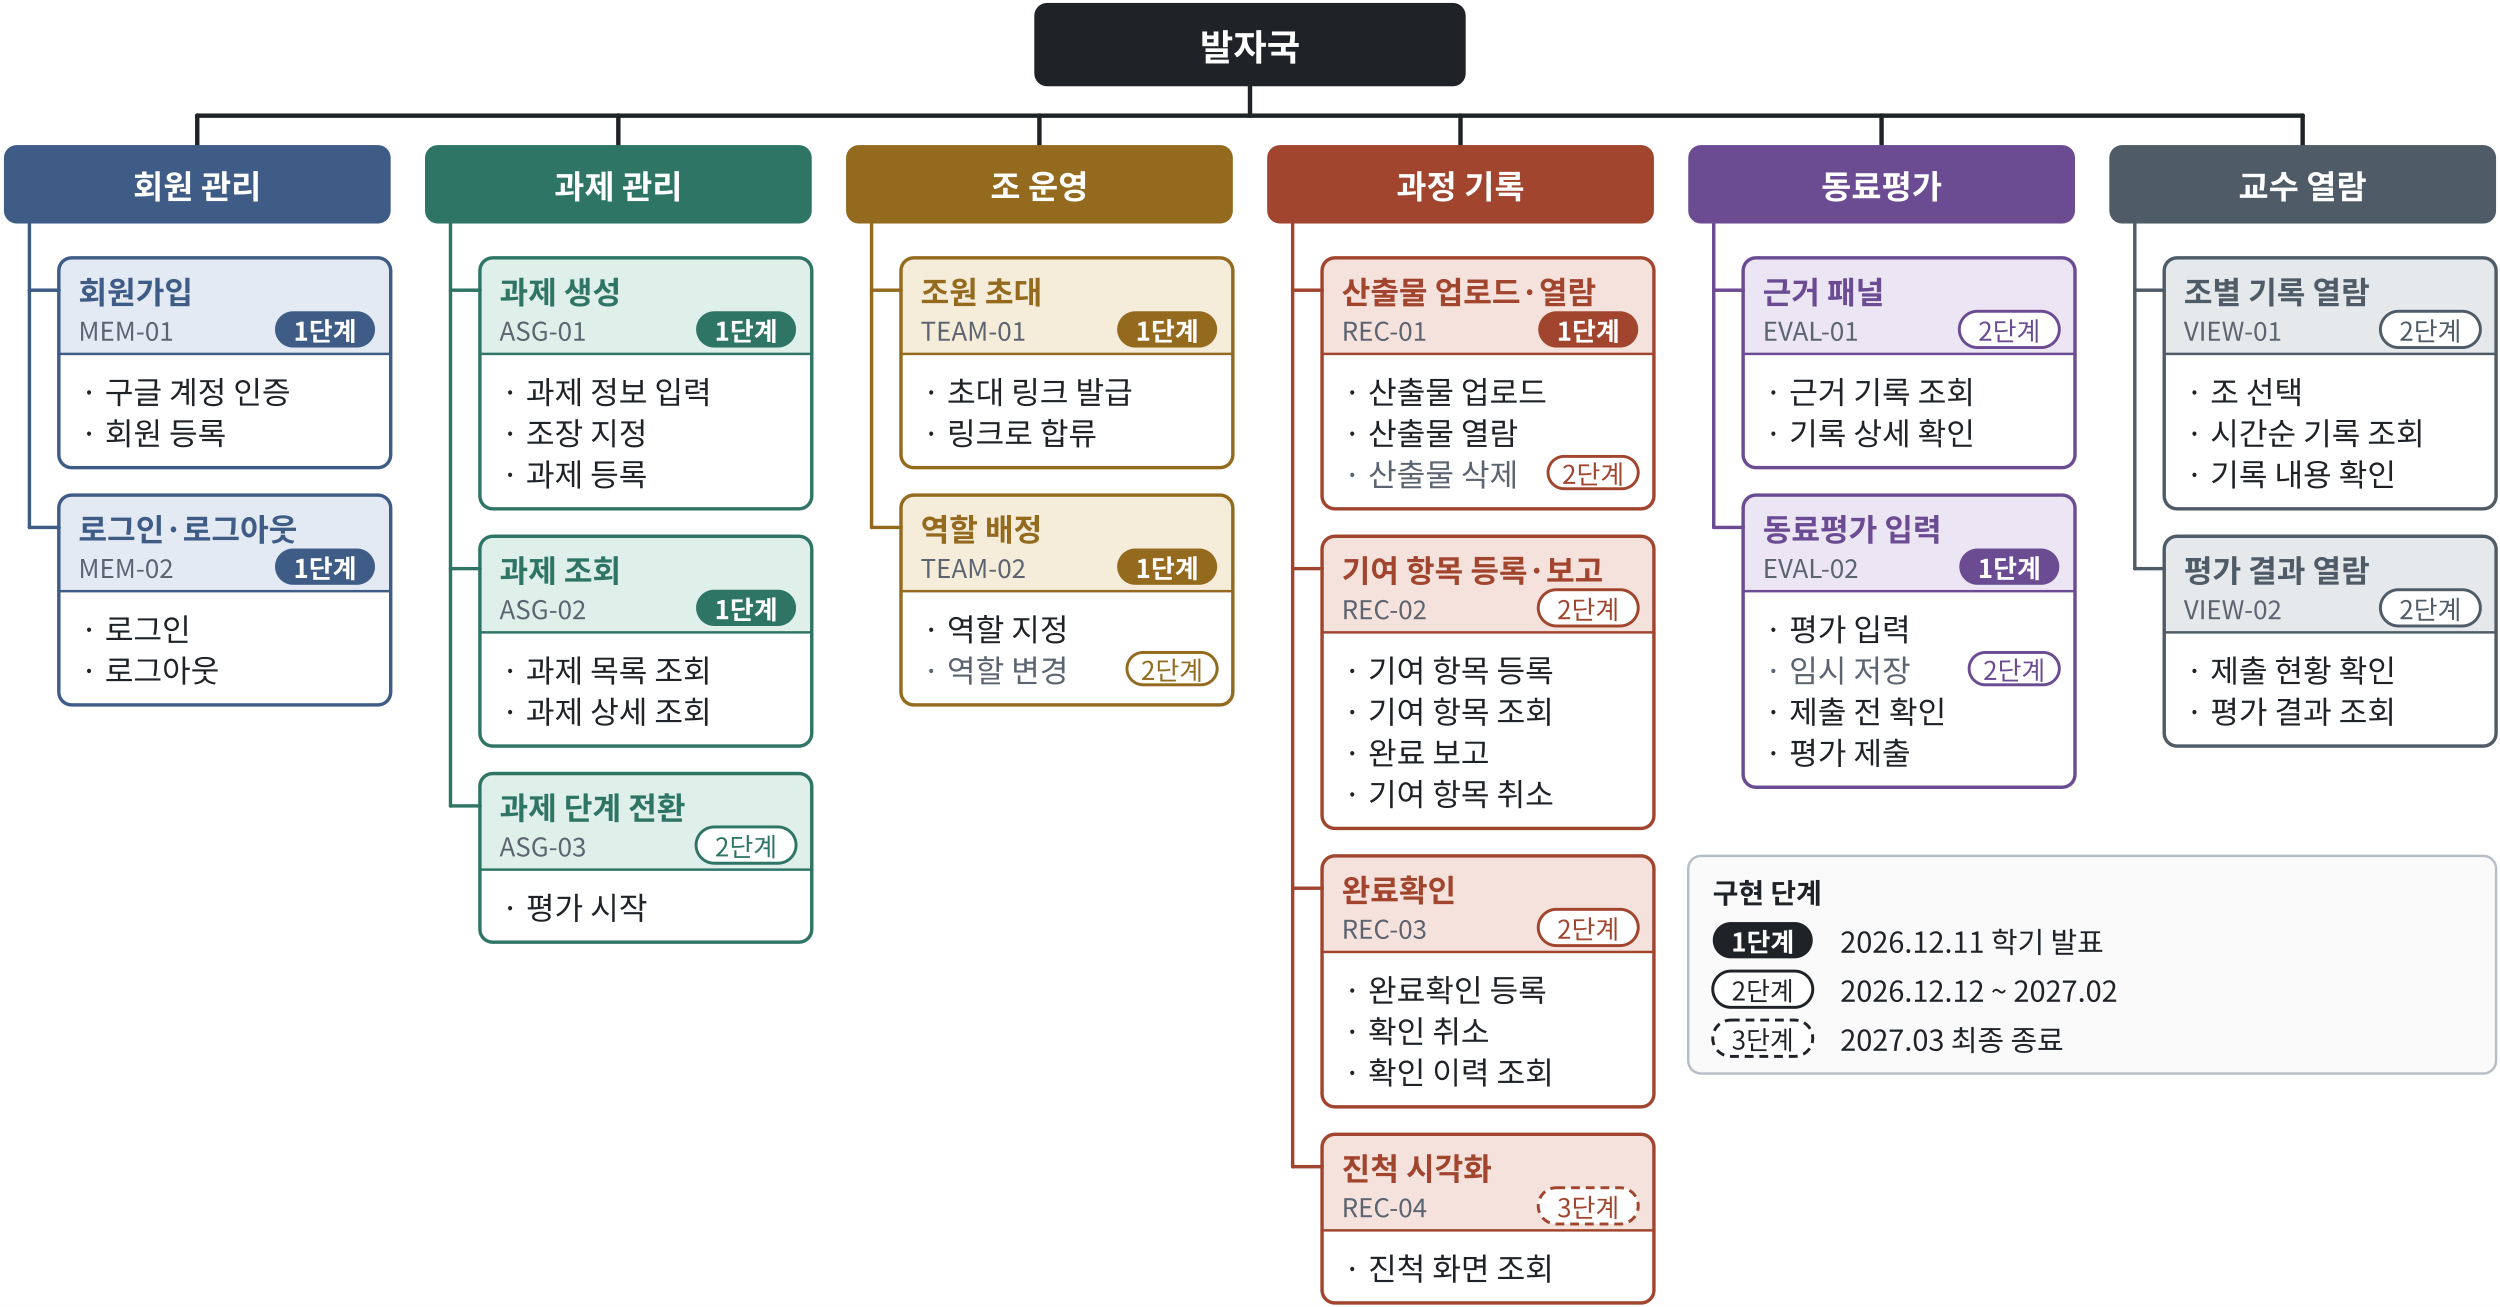
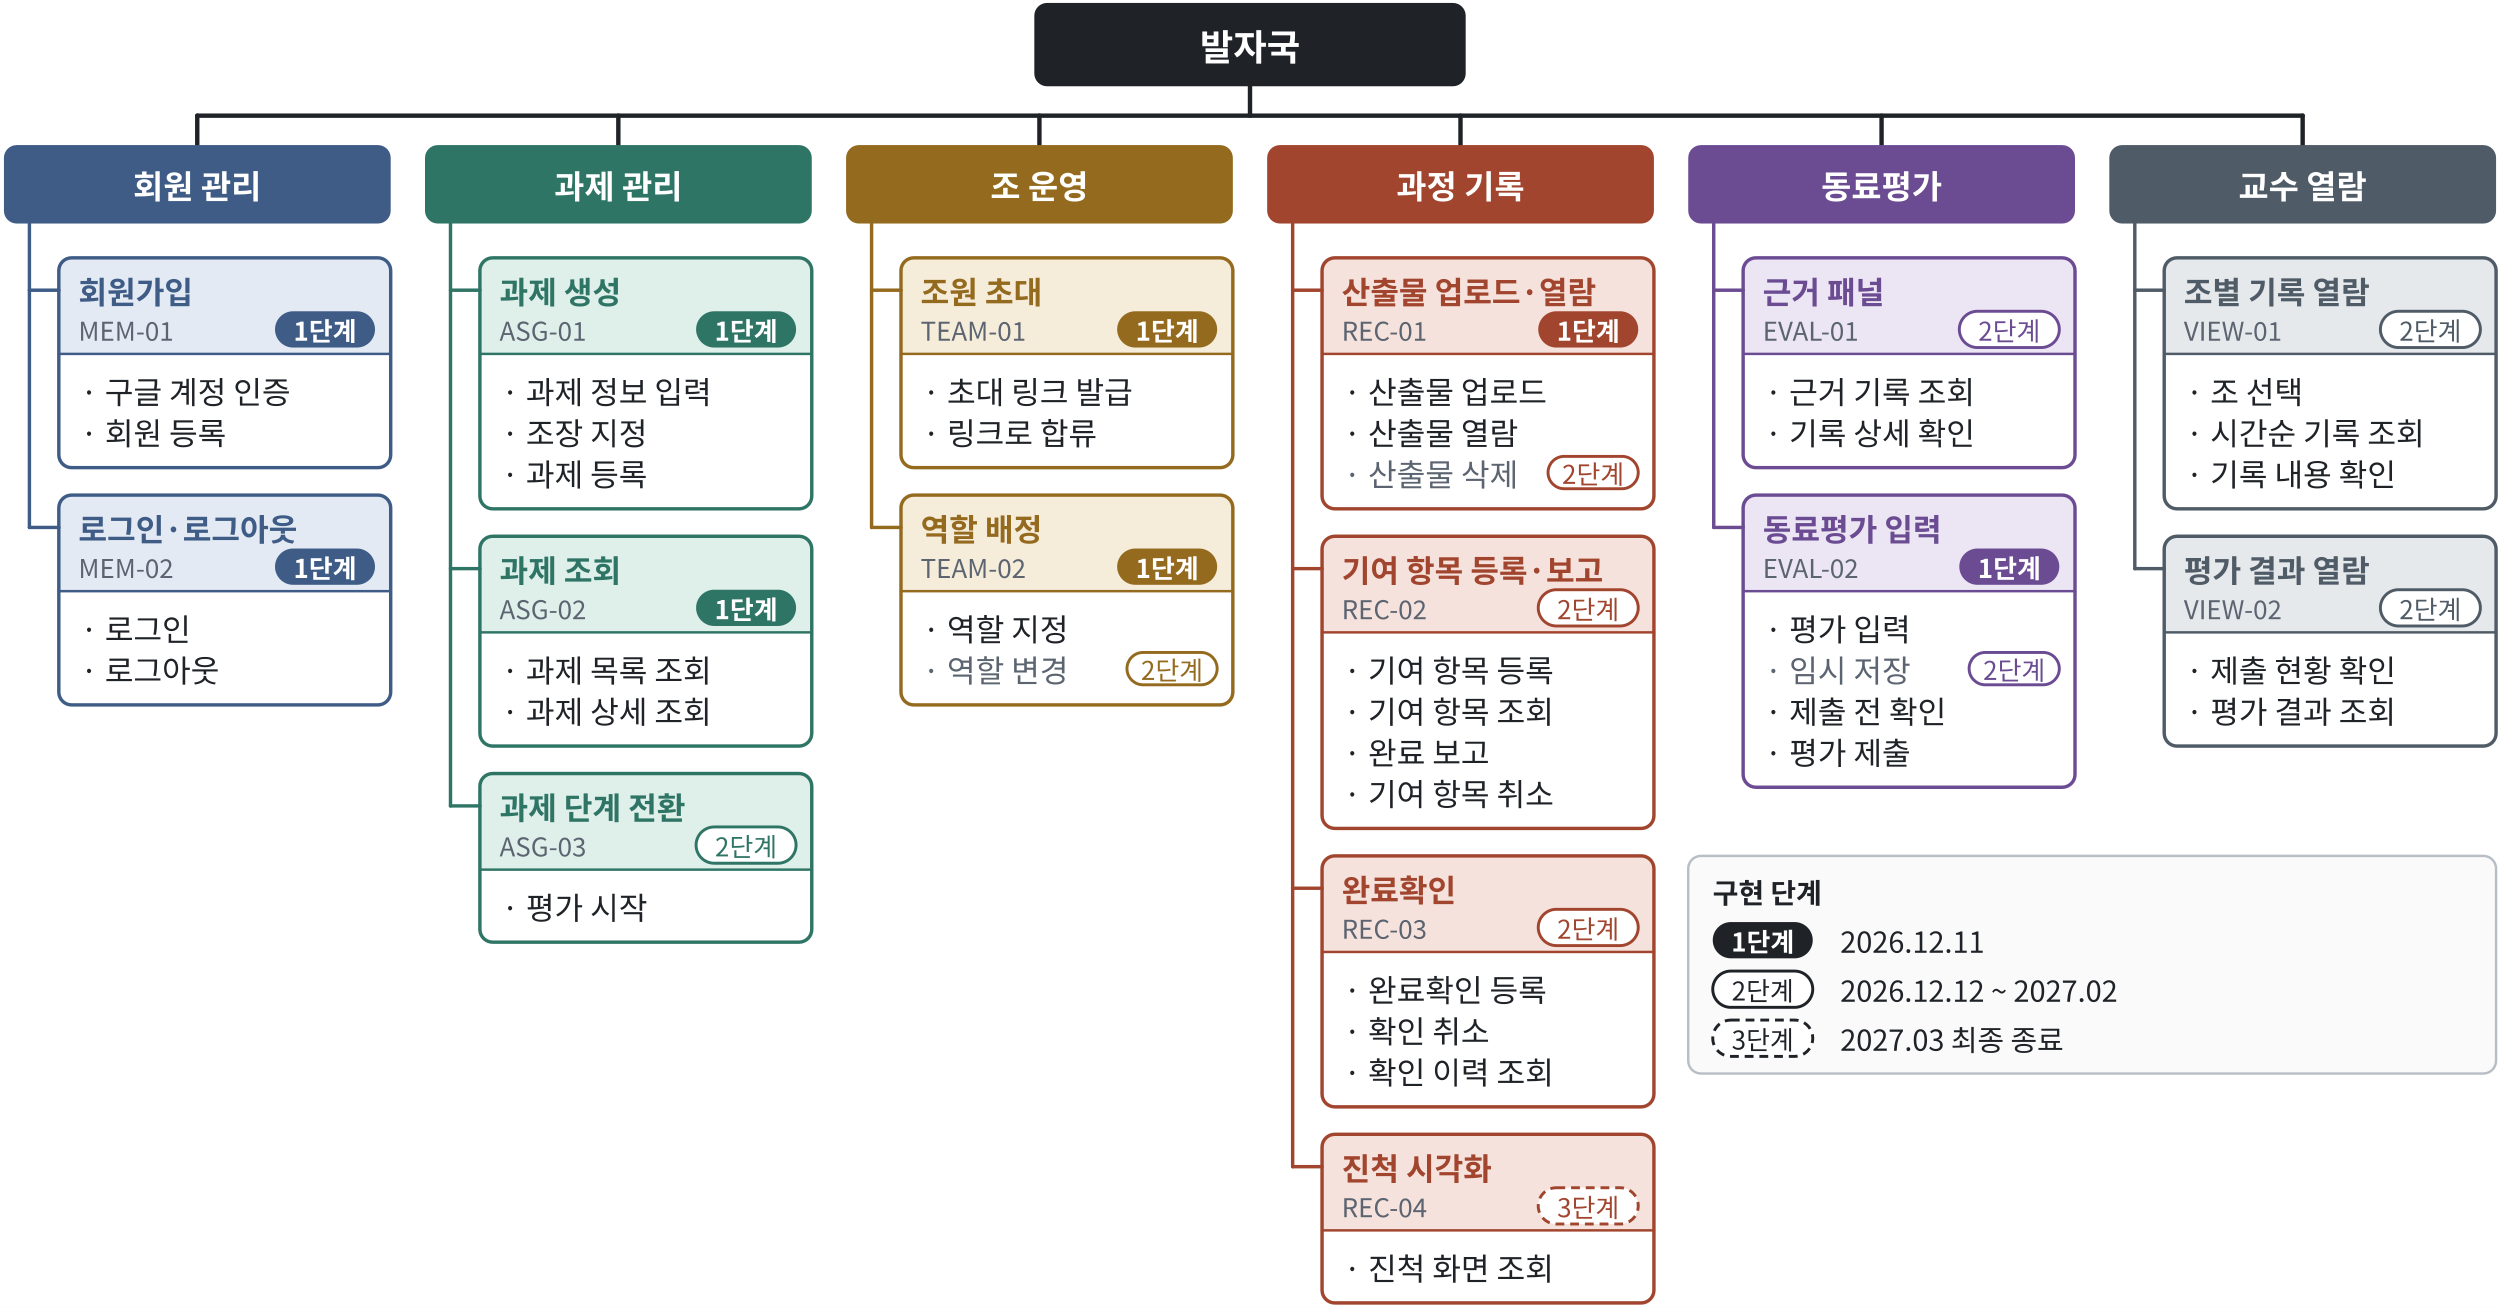
<svg xmlns="http://www.w3.org/2000/svg" width="255.0mm" height="133.30mm" viewBox="-0.4 0 255.0 133.30" font-family="Noto Sans CJK KR, sans-serif">
  <rect x="-0.4" y="0" width="255.0" height="133.30" fill="#FFFFFF" />
  <rect x="105.10" y="0.30" width="44.00" height="8.50" rx="1.3" fill="#1F2328" stroke="none" stroke-width="0.3" />
  <text x="127.10" y="4.55" font-size="3.704" font-weight="700" fill="#FFFFFF" text-anchor="middle" dominant-baseline="central">발자국</text>
  <line x1="127.10" y1="8.80" x2="127.10" y2="11.80" stroke="#1F2328" stroke-width="0.45" stroke-linecap="round" />
  <line x1="19.72" y1="11.80" x2="234.47" y2="11.80" stroke="#1F2328" stroke-width="0.45" stroke-linecap="round" />
  <line x1="19.72" y1="11.80" x2="19.72" y2="14.80" stroke="#1F2328" stroke-width="0.45" stroke-linecap="round" />
  <rect x="0.00" y="14.80" width="39.45" height="8.00" rx="1.3" fill="#3E5C86" stroke="none" stroke-width="0.3" />
  <text x="19.72" y="18.80" font-size="3.351" font-weight="700" fill="#FFFFFF" text-anchor="middle" dominant-baseline="central">회원 관리</text>
  <rect x="5.60" y="26.30" width="33.85" height="21.40" rx="1.3" fill="#FFFFFF" stroke="none" stroke-width="0.3" />
  <path d="M5.60,36.10 V27.60 Q5.60,26.30 6.90,26.30 H38.15 Q39.45,26.30 39.45,27.60 V36.10 Z" fill="#E3EAF4" />
  <line x1="5.60" y1="36.10" x2="39.45" y2="36.10" stroke="#3E5C86" stroke-width="0.25" stroke-linecap="round" />
  <rect x="5.60" y="26.30" width="33.85" height="21.40" rx="1.3" fill="none" stroke="#3E5C86" stroke-width="0.35" />
  <text x="7.60" y="29.60" font-size="3.175" font-weight="700" fill="#3E5C86" text-anchor="start" dominant-baseline="central">회원가입</text>
  <text x="7.60" y="33.60" font-size="2.646" font-weight="500" fill="#5B6470" text-anchor="start" dominant-baseline="central">MEM-01</text>
  <rect x="27.65" y="31.75" width="10.20" height="3.70" rx="1.85" fill="#3E5C86" stroke="none" stroke-width="0.3" />
  <text x="32.75" y="33.60" font-size="2.646" font-weight="700" fill="#FFFFFF" text-anchor="middle" dominant-baseline="central">1단계</text>
  <text x="7.80" y="39.80" font-size="3.175" font-weight="400" fill="#1F2328" text-anchor="start" dominant-baseline="central">· 구글 계정 인증</text>
  <text x="7.80" y="44.00" font-size="3.175" font-weight="400" fill="#1F2328" text-anchor="start" dominant-baseline="central">· 회원 등록</text>
  <line x1="2.60" y1="29.60" x2="5.60" y2="29.60" stroke="#3E5C86" stroke-width="0.35" stroke-linecap="round" />
  <rect x="5.60" y="50.50" width="33.85" height="21.40" rx="1.3" fill="#FFFFFF" stroke="none" stroke-width="0.3" />
  <path d="M5.60,60.30 V51.80 Q5.60,50.50 6.90,50.50 H38.15 Q39.45,50.50 39.45,51.80 V60.30 Z" fill="#E3EAF4" />
  <line x1="5.60" y1="60.30" x2="39.45" y2="60.30" stroke="#3E5C86" stroke-width="0.25" stroke-linecap="round" />
  <rect x="5.60" y="50.50" width="33.85" height="21.40" rx="1.3" fill="none" stroke="#3E5C86" stroke-width="0.35" />
  <text x="7.60" y="53.80" font-size="3.175" font-weight="700" fill="#3E5C86" text-anchor="start" dominant-baseline="central">로그인·로그아웃</text>
  <text x="7.60" y="57.80" font-size="2.646" font-weight="500" fill="#5B6470" text-anchor="start" dominant-baseline="central">MEM-02</text>
  <rect x="27.65" y="55.95" width="10.20" height="3.70" rx="1.85" fill="#3E5C86" stroke="none" stroke-width="0.3" />
  <text x="32.75" y="57.80" font-size="2.646" font-weight="700" fill="#FFFFFF" text-anchor="middle" dominant-baseline="central">1단계</text>
  <text x="7.80" y="64.00" font-size="3.175" font-weight="400" fill="#1F2328" text-anchor="start" dominant-baseline="central">· 로그인</text>
  <text x="7.80" y="68.20" font-size="3.175" font-weight="400" fill="#1F2328" text-anchor="start" dominant-baseline="central">· 로그아웃</text>
  <line x1="2.60" y1="53.80" x2="5.60" y2="53.80" stroke="#3E5C86" stroke-width="0.35" stroke-linecap="round" />
  <line x1="2.60" y1="22.80" x2="2.60" y2="53.80" stroke="#3E5C86" stroke-width="0.35" stroke-linecap="round" />
  <line x1="62.67" y1="11.80" x2="62.67" y2="14.80" stroke="#1F2328" stroke-width="0.45" stroke-linecap="round" />
  <rect x="42.95" y="14.80" width="39.45" height="8.00" rx="1.3" fill="#2F7566" stroke="none" stroke-width="0.3" />
  <text x="62.67" y="18.80" font-size="3.351" font-weight="700" fill="#FFFFFF" text-anchor="middle" dominant-baseline="central">과제 관리</text>
  <rect x="48.55" y="26.30" width="33.85" height="25.60" rx="1.3" fill="#FFFFFF" stroke="none" stroke-width="0.3" />
  <path d="M48.55,36.10 V27.60 Q48.55,26.30 49.85,26.30 H81.10 Q82.40,26.30 82.40,27.60 V36.10 Z" fill="#DFEFEA" />
  <line x1="48.55" y1="36.10" x2="82.40" y2="36.10" stroke="#2F7566" stroke-width="0.25" stroke-linecap="round" />
  <rect x="48.55" y="26.30" width="33.85" height="25.60" rx="1.3" fill="none" stroke="#2F7566" stroke-width="0.35" />
  <text x="50.55" y="29.60" font-size="3.175" font-weight="700" fill="#2F7566" text-anchor="start" dominant-baseline="central">과제 생성</text>
  <text x="50.55" y="33.60" font-size="2.646" font-weight="500" fill="#5B6470" text-anchor="start" dominant-baseline="central">ASG-01</text>
  <rect x="70.60" y="31.75" width="10.20" height="3.70" rx="1.85" fill="#2F7566" stroke="none" stroke-width="0.3" />
  <text x="75.70" y="33.60" font-size="2.646" font-weight="700" fill="#FFFFFF" text-anchor="middle" dominant-baseline="central">1단계</text>
  <text x="50.75" y="39.80" font-size="3.175" font-weight="400" fill="#1F2328" text-anchor="start" dominant-baseline="central">· 과제 정보 입력</text>
  <text x="50.75" y="44.00" font-size="3.175" font-weight="400" fill="#1F2328" text-anchor="start" dominant-baseline="central">· 조장 지정</text>
  <text x="50.75" y="48.20" font-size="3.175" font-weight="400" fill="#1F2328" text-anchor="start" dominant-baseline="central">· 과제 등록</text>
  <line x1="45.55" y1="29.60" x2="48.55" y2="29.60" stroke="#2F7566" stroke-width="0.35" stroke-linecap="round" />
  <rect x="48.55" y="54.70" width="33.85" height="21.40" rx="1.3" fill="#FFFFFF" stroke="none" stroke-width="0.3" />
  <path d="M48.55,64.50 V56.00 Q48.55,54.70 49.85,54.70 H81.10 Q82.40,54.70 82.40,56.00 V64.50 Z" fill="#DFEFEA" />
  <line x1="48.55" y1="64.50" x2="82.40" y2="64.50" stroke="#2F7566" stroke-width="0.25" stroke-linecap="round" />
  <rect x="48.55" y="54.70" width="33.85" height="21.40" rx="1.3" fill="none" stroke="#2F7566" stroke-width="0.35" />
  <text x="50.55" y="58.00" font-size="3.175" font-weight="700" fill="#2F7566" text-anchor="start" dominant-baseline="central">과제 조회</text>
  <text x="50.55" y="62.00" font-size="2.646" font-weight="500" fill="#5B6470" text-anchor="start" dominant-baseline="central">ASG-02</text>
  <rect x="70.60" y="60.15" width="10.20" height="3.70" rx="1.85" fill="#2F7566" stroke="none" stroke-width="0.3" />
  <text x="75.70" y="62.00" font-size="2.646" font-weight="700" fill="#FFFFFF" text-anchor="middle" dominant-baseline="central">1단계</text>
  <text x="50.75" y="68.20" font-size="3.175" font-weight="400" fill="#1F2328" text-anchor="start" dominant-baseline="central">· 과제 목록 조회</text>
  <text x="50.75" y="72.40" font-size="3.175" font-weight="400" fill="#1F2328" text-anchor="start" dominant-baseline="central">· 과제 상세 조회</text>
  <line x1="45.55" y1="58.00" x2="48.55" y2="58.00" stroke="#2F7566" stroke-width="0.35" stroke-linecap="round" />
  <rect x="48.55" y="78.90" width="33.85" height="17.20" rx="1.3" fill="#FFFFFF" stroke="none" stroke-width="0.3" />
  <path d="M48.55,88.70 V80.20 Q48.55,78.90 49.85,78.90 H81.10 Q82.40,78.90 82.40,80.20 V88.70 Z" fill="#DFEFEA" />
  <line x1="48.55" y1="88.70" x2="82.40" y2="88.70" stroke="#2F7566" stroke-width="0.25" stroke-linecap="round" />
  <rect x="48.55" y="78.90" width="33.85" height="17.20" rx="1.3" fill="none" stroke="#2F7566" stroke-width="0.35" />
  <text x="50.55" y="82.20" font-size="3.175" font-weight="700" fill="#2F7566" text-anchor="start" dominant-baseline="central">과제 단계 전환</text>
  <text x="50.55" y="86.20" font-size="2.646" font-weight="500" fill="#5B6470" text-anchor="start" dominant-baseline="central">ASG-03</text>
  <rect x="70.60" y="84.35" width="10.20" height="3.70" rx="1.85" fill="#FFFFFF" stroke="#2F7566" stroke-width="0.3" />
  <text x="75.70" y="86.20" font-size="2.646" font-weight="500" fill="#2F7566" text-anchor="middle" dominant-baseline="central">2단계</text>
  <text x="50.75" y="92.40" font-size="3.175" font-weight="400" fill="#1F2328" text-anchor="start" dominant-baseline="central">· 평가 시작</text>
  <line x1="45.55" y1="82.20" x2="48.55" y2="82.20" stroke="#2F7566" stroke-width="0.35" stroke-linecap="round" />
  <line x1="45.55" y1="22.80" x2="45.55" y2="82.20" stroke="#2F7566" stroke-width="0.35" stroke-linecap="round" />
  <line x1="105.62" y1="11.80" x2="105.62" y2="14.80" stroke="#1F2328" stroke-width="0.45" stroke-linecap="round" />
  <rect x="85.90" y="14.80" width="39.45" height="8.00" rx="1.3" fill="#946A1E" stroke="none" stroke-width="0.3" />
  <text x="105.62" y="18.80" font-size="3.351" font-weight="700" fill="#FFFFFF" text-anchor="middle" dominant-baseline="central">조 운영</text>
  <rect x="91.50" y="26.30" width="33.85" height="21.40" rx="1.3" fill="#FFFFFF" stroke="none" stroke-width="0.3" />
  <path d="M91.50,36.10 V27.60 Q91.50,26.30 92.80,26.30 H124.05 Q125.35,26.30 125.35,27.60 V36.10 Z" fill="#F5ECDA" />
  <line x1="91.50" y1="36.10" x2="125.35" y2="36.10" stroke="#946A1E" stroke-width="0.25" stroke-linecap="round" />
  <rect x="91.50" y="26.30" width="33.85" height="21.40" rx="1.3" fill="none" stroke="#946A1E" stroke-width="0.35" />
  <text x="93.50" y="29.60" font-size="3.175" font-weight="700" fill="#946A1E" text-anchor="start" dominant-baseline="central">조원 초대</text>
  <text x="93.50" y="33.60" font-size="2.646" font-weight="500" fill="#5B6470" text-anchor="start" dominant-baseline="central">TEAM-01</text>
  <rect x="113.55" y="31.75" width="10.20" height="3.70" rx="1.85" fill="#946A1E" stroke="none" stroke-width="0.3" />
  <text x="118.65" y="33.60" font-size="2.646" font-weight="700" fill="#FFFFFF" text-anchor="middle" dominant-baseline="central">1단계</text>
  <text x="93.70" y="39.80" font-size="3.175" font-weight="400" fill="#1F2328" text-anchor="start" dominant-baseline="central">· 초대 링크 발급</text>
  <text x="93.70" y="44.00" font-size="3.175" font-weight="400" fill="#1F2328" text-anchor="start" dominant-baseline="central">· 링크로 합류</text>
  <line x1="88.50" y1="29.60" x2="91.50" y2="29.60" stroke="#946A1E" stroke-width="0.35" stroke-linecap="round" />
  <rect x="91.50" y="50.50" width="33.85" height="21.40" rx="1.3" fill="#FFFFFF" stroke="none" stroke-width="0.3" />
  <path d="M91.50,60.30 V51.80 Q91.50,50.50 92.80,50.50 H124.05 Q125.35,50.50 125.35,51.80 V60.30 Z" fill="#F5ECDA" />
  <line x1="91.50" y1="60.30" x2="125.35" y2="60.30" stroke="#946A1E" stroke-width="0.25" stroke-linecap="round" />
  <rect x="91.50" y="50.50" width="33.85" height="21.40" rx="1.3" fill="none" stroke="#946A1E" stroke-width="0.35" />
  <text x="93.50" y="53.80" font-size="3.175" font-weight="700" fill="#946A1E" text-anchor="start" dominant-baseline="central">역할 배정</text>
  <text x="93.50" y="57.80" font-size="2.646" font-weight="500" fill="#5B6470" text-anchor="start" dominant-baseline="central">TEAM-02</text>
  <rect x="113.55" y="55.95" width="10.20" height="3.70" rx="1.85" fill="#946A1E" stroke="none" stroke-width="0.3" />
  <text x="118.65" y="57.80" font-size="2.646" font-weight="700" fill="#FFFFFF" text-anchor="middle" dominant-baseline="central">1단계</text>
  <text x="93.70" y="64.00" font-size="3.175" font-weight="400" fill="#1F2328" text-anchor="start" dominant-baseline="central">· 역할 지정</text>
  <text x="93.70" y="68.20" font-size="3.175" font-weight="400" fill="#5B6470" text-anchor="start" dominant-baseline="central">· 역할 변경</text>
  <rect x="114.55" y="66.55" width="9.20" height="3.30" rx="1.65" fill="#FFFFFF" stroke="#946A1E" stroke-width="0.3" />
  <text x="119.15" y="68.20" font-size="2.646" font-weight="500" fill="#946A1E" text-anchor="middle" dominant-baseline="central">2단계</text>
  <line x1="88.50" y1="53.80" x2="91.50" y2="53.80" stroke="#946A1E" stroke-width="0.35" stroke-linecap="round" />
  <line x1="88.50" y1="22.80" x2="88.50" y2="53.80" stroke="#946A1E" stroke-width="0.35" stroke-linecap="round" />
  <line x1="148.57" y1="11.80" x2="148.57" y2="14.80" stroke="#1F2328" stroke-width="0.45" stroke-linecap="round" />
  <rect x="128.85" y="14.80" width="39.45" height="8.00" rx="1.3" fill="#A1452E" stroke="none" stroke-width="0.3" />
  <text x="148.57" y="18.80" font-size="3.351" font-weight="700" fill="#FFFFFF" text-anchor="middle" dominant-baseline="central">과정 기록</text>
  <rect x="134.45" y="26.30" width="33.85" height="25.60" rx="1.3" fill="#FFFFFF" stroke="none" stroke-width="0.3" />
  <path d="M134.45,36.10 V27.60 Q134.45,26.30 135.75,26.30 H167.00 Q168.30,26.30 168.30,27.60 V36.10 Z" fill="#F6E2DC" />
  <line x1="134.45" y1="36.10" x2="168.30" y2="36.10" stroke="#A1452E" stroke-width="0.25" stroke-linecap="round" />
  <rect x="134.45" y="26.30" width="33.85" height="25.60" rx="1.3" fill="none" stroke="#A1452E" stroke-width="0.35" />
  <text x="136.45" y="29.60" font-size="3.175" font-weight="700" fill="#A1452E" text-anchor="start" dominant-baseline="central">산출물 업로드·열람</text>
  <text x="136.45" y="33.60" font-size="2.646" font-weight="500" fill="#5B6470" text-anchor="start" dominant-baseline="central">REC-01</text>
  <rect x="156.50" y="31.75" width="10.20" height="3.70" rx="1.85" fill="#A1452E" stroke="none" stroke-width="0.3" />
  <text x="161.60" y="33.60" font-size="2.646" font-weight="700" fill="#FFFFFF" text-anchor="middle" dominant-baseline="central">1단계</text>
  <text x="136.65" y="39.80" font-size="3.175" font-weight="400" fill="#1F2328" text-anchor="start" dominant-baseline="central">· 산출물 업로드</text>
  <text x="136.65" y="44.00" font-size="3.175" font-weight="400" fill="#1F2328" text-anchor="start" dominant-baseline="central">· 산출물 열람</text>
  <text x="136.65" y="48.20" font-size="3.175" font-weight="400" fill="#5B6470" text-anchor="start" dominant-baseline="central">· 산출물 삭제</text>
  <rect x="157.50" y="46.55" width="9.20" height="3.30" rx="1.65" fill="#FFFFFF" stroke="#A1452E" stroke-width="0.3" />
  <text x="162.10" y="48.20" font-size="2.646" font-weight="500" fill="#A1452E" text-anchor="middle" dominant-baseline="central">2단계</text>
  <line x1="131.45" y1="29.60" x2="134.45" y2="29.60" stroke="#A1452E" stroke-width="0.35" stroke-linecap="round" />
  <rect x="134.45" y="54.70" width="33.85" height="29.80" rx="1.3" fill="#FFFFFF" stroke="none" stroke-width="0.3" />
  <path d="M134.45,64.50 V56.00 Q134.45,54.70 135.75,54.70 H167.00 Q168.30,54.70 168.30,56.00 V64.50 Z" fill="#F6E2DC" />
  <line x1="134.45" y1="64.50" x2="168.30" y2="64.50" stroke="#A1452E" stroke-width="0.25" stroke-linecap="round" />
  <rect x="134.45" y="54.70" width="33.85" height="29.80" rx="1.3" fill="none" stroke="#A1452E" stroke-width="0.35" />
  <text x="136.45" y="58.00" font-size="3.175" font-weight="700" fill="#A1452E" text-anchor="start" dominant-baseline="central">기여 항목 등록·보고</text>
  <text x="136.45" y="62.00" font-size="2.646" font-weight="500" fill="#5B6470" text-anchor="start" dominant-baseline="central">REC-02</text>
  <rect x="156.50" y="60.15" width="10.20" height="3.70" rx="1.85" fill="#FFFFFF" stroke="#A1452E" stroke-width="0.3" />
  <text x="161.60" y="62.00" font-size="2.646" font-weight="500" fill="#A1452E" text-anchor="middle" dominant-baseline="central">2단계</text>
  <text x="136.65" y="68.20" font-size="3.175" font-weight="400" fill="#1F2328" text-anchor="start" dominant-baseline="central">· 기여 항목 등록</text>
  <text x="136.65" y="72.40" font-size="3.175" font-weight="400" fill="#1F2328" text-anchor="start" dominant-baseline="central">· 기여 항목 조회</text>
  <text x="136.65" y="76.60" font-size="3.175" font-weight="400" fill="#1F2328" text-anchor="start" dominant-baseline="central">· 완료 보고</text>
  <text x="136.65" y="80.80" font-size="3.175" font-weight="400" fill="#1F2328" text-anchor="start" dominant-baseline="central">· 기여 항목 취소</text>
  <line x1="131.45" y1="58.00" x2="134.45" y2="58.00" stroke="#A1452E" stroke-width="0.35" stroke-linecap="round" />
  <rect x="134.45" y="87.30" width="33.85" height="25.60" rx="1.3" fill="#FFFFFF" stroke="none" stroke-width="0.3" />
  <path d="M134.45,97.10 V88.60 Q134.45,87.30 135.75,87.30 H167.00 Q168.30,87.30 168.30,88.60 V97.10 Z" fill="#F6E2DC" />
  <line x1="134.45" y1="97.10" x2="168.30" y2="97.10" stroke="#A1452E" stroke-width="0.25" stroke-linecap="round" />
  <rect x="134.45" y="87.30" width="33.85" height="25.60" rx="1.3" fill="none" stroke="#A1452E" stroke-width="0.35" />
  <text x="136.45" y="90.60" font-size="3.175" font-weight="700" fill="#A1452E" text-anchor="start" dominant-baseline="central">완료확인</text>
  <text x="136.45" y="94.60" font-size="2.646" font-weight="500" fill="#5B6470" text-anchor="start" dominant-baseline="central">REC-03</text>
  <rect x="156.50" y="92.75" width="10.20" height="3.70" rx="1.85" fill="#FFFFFF" stroke="#A1452E" stroke-width="0.3" />
  <text x="161.60" y="94.60" font-size="2.646" font-weight="500" fill="#A1452E" text-anchor="middle" dominant-baseline="central">2단계</text>
  <text x="136.65" y="100.80" font-size="3.175" font-weight="400" fill="#1F2328" text-anchor="start" dominant-baseline="central">· 완료확인 등록</text>
  <text x="136.65" y="105.00" font-size="3.175" font-weight="400" fill="#1F2328" text-anchor="start" dominant-baseline="central">· 확인 취소</text>
  <text x="136.65" y="109.20" font-size="3.175" font-weight="400" fill="#1F2328" text-anchor="start" dominant-baseline="central">· 확인 이력 조회</text>
  <line x1="131.45" y1="90.60" x2="134.45" y2="90.60" stroke="#A1452E" stroke-width="0.35" stroke-linecap="round" />
  <rect x="134.45" y="115.70" width="33.85" height="17.20" rx="1.3" fill="#FFFFFF" stroke="none" stroke-width="0.3" />
  <path d="M134.45,125.50 V117.00 Q134.45,115.70 135.75,115.70 H167.00 Q168.30,115.70 168.30,117.00 V125.50 Z" fill="#F6E2DC" />
  <line x1="134.45" y1="125.50" x2="168.30" y2="125.50" stroke="#A1452E" stroke-width="0.25" stroke-linecap="round" />
  <rect x="134.45" y="115.70" width="33.85" height="17.20" rx="1.3" fill="none" stroke="#A1452E" stroke-width="0.35" />
  <text x="136.45" y="119.00" font-size="3.175" font-weight="700" fill="#A1452E" text-anchor="start" dominant-baseline="central">진척 시각화</text>
  <text x="136.45" y="123.00" font-size="2.646" font-weight="500" fill="#5B6470" text-anchor="start" dominant-baseline="central">REC-04</text>
  <rect x="156.50" y="121.15" width="10.20" height="3.70" rx="1.85" fill="#FFFFFF" stroke="#A1452E" stroke-width="0.3" stroke-dasharray="0.9 0.6" />
  <text x="161.60" y="123.00" font-size="2.646" font-weight="500" fill="#A1452E" text-anchor="middle" dominant-baseline="central">3단계</text>
  <text x="136.65" y="129.20" font-size="3.175" font-weight="400" fill="#1F2328" text-anchor="start" dominant-baseline="central">· 진척 화면 조회</text>
  <line x1="131.45" y1="119.00" x2="134.45" y2="119.00" stroke="#A1452E" stroke-width="0.35" stroke-linecap="round" />
  <line x1="131.45" y1="22.80" x2="131.45" y2="119.00" stroke="#A1452E" stroke-width="0.35" stroke-linecap="round" />
  <line x1="191.52" y1="11.80" x2="191.52" y2="14.80" stroke="#1F2328" stroke-width="0.45" stroke-linecap="round" />
  <rect x="171.80" y="14.80" width="39.45" height="8.00" rx="1.3" fill="#6B4C93" stroke="none" stroke-width="0.3" />
  <text x="191.52" y="18.80" font-size="3.351" font-weight="700" fill="#FFFFFF" text-anchor="middle" dominant-baseline="central">동료평가</text>
  <rect x="177.40" y="26.30" width="33.85" height="21.40" rx="1.3" fill="#FFFFFF" stroke="none" stroke-width="0.3" />
  <path d="M177.40,36.10 V27.60 Q177.40,26.30 178.70,26.30 H209.95 Q211.25,26.30 211.25,27.60 V36.10 Z" fill="#ECE5F4" />
  <line x1="177.40" y1="36.10" x2="211.25" y2="36.10" stroke="#6B4C93" stroke-width="0.25" stroke-linecap="round" />
  <rect x="177.40" y="26.30" width="33.85" height="21.40" rx="1.3" fill="none" stroke="#6B4C93" stroke-width="0.35" />
  <text x="179.40" y="29.60" font-size="3.175" font-weight="700" fill="#6B4C93" text-anchor="start" dominant-baseline="central">근거 패널</text>
  <text x="179.40" y="33.60" font-size="2.646" font-weight="500" fill="#5B6470" text-anchor="start" dominant-baseline="central">EVAL-01</text>
  <rect x="199.45" y="31.75" width="10.20" height="3.70" rx="1.85" fill="#FFFFFF" stroke="#6B4C93" stroke-width="0.3" />
  <text x="204.55" y="33.60" font-size="2.646" font-weight="500" fill="#6B4C93" text-anchor="middle" dominant-baseline="central">2단계</text>
  <text x="179.60" y="39.80" font-size="3.175" font-weight="400" fill="#1F2328" text-anchor="start" dominant-baseline="central">· 근거 기록 조회</text>
  <text x="179.60" y="44.00" font-size="3.175" font-weight="400" fill="#1F2328" text-anchor="start" dominant-baseline="central">· 기록 상세 확인</text>
  <line x1="174.40" y1="29.60" x2="177.40" y2="29.60" stroke="#6B4C93" stroke-width="0.35" stroke-linecap="round" />
  <rect x="177.40" y="50.50" width="33.85" height="29.80" rx="1.3" fill="#FFFFFF" stroke="none" stroke-width="0.3" />
  <path d="M177.40,60.30 V51.80 Q177.40,50.50 178.70,50.50 H209.95 Q211.25,50.50 211.25,51.80 V60.30 Z" fill="#ECE5F4" />
  <line x1="177.40" y1="60.30" x2="211.25" y2="60.30" stroke="#6B4C93" stroke-width="0.25" stroke-linecap="round" />
  <rect x="177.40" y="50.50" width="33.85" height="29.80" rx="1.3" fill="none" stroke="#6B4C93" stroke-width="0.35" />
  <text x="179.40" y="53.80" font-size="3.175" font-weight="700" fill="#6B4C93" text-anchor="start" dominant-baseline="central">동료평가 입력</text>
  <text x="179.40" y="57.80" font-size="2.646" font-weight="500" fill="#5B6470" text-anchor="start" dominant-baseline="central">EVAL-02</text>
  <rect x="199.45" y="55.95" width="10.20" height="3.70" rx="1.85" fill="#6B4C93" stroke="none" stroke-width="0.3" />
  <text x="204.55" y="57.80" font-size="2.646" font-weight="700" fill="#FFFFFF" text-anchor="middle" dominant-baseline="central">1단계</text>
  <text x="179.60" y="64.00" font-size="3.175" font-weight="400" fill="#1F2328" text-anchor="start" dominant-baseline="central">· 평가 입력</text>
  <text x="179.60" y="68.20" font-size="3.175" font-weight="400" fill="#5B6470" text-anchor="start" dominant-baseline="central">· 임시 저장</text>
  <rect x="200.45" y="66.55" width="9.20" height="3.30" rx="1.65" fill="#FFFFFF" stroke="#6B4C93" stroke-width="0.3" />
  <text x="205.05" y="68.20" font-size="2.646" font-weight="500" fill="#6B4C93" text-anchor="middle" dominant-baseline="central">2단계</text>
  <text x="179.60" y="72.40" font-size="3.175" font-weight="400" fill="#1F2328" text-anchor="start" dominant-baseline="central">· 제출 전 확인</text>
  <text x="179.60" y="76.60" font-size="3.175" font-weight="400" fill="#1F2328" text-anchor="start" dominant-baseline="central">· 평가 제출</text>
  <line x1="174.40" y1="53.80" x2="177.40" y2="53.80" stroke="#6B4C93" stroke-width="0.35" stroke-linecap="round" />
  <line x1="174.40" y1="22.80" x2="174.40" y2="53.80" stroke="#6B4C93" stroke-width="0.35" stroke-linecap="round" />
  <line x1="234.47" y1="11.80" x2="234.47" y2="14.80" stroke="#1F2328" stroke-width="0.45" stroke-linecap="round" />
  <rect x="214.75" y="14.80" width="39.45" height="8.00" rx="1.3" fill="#4F5B66" stroke="none" stroke-width="0.3" />
  <text x="234.47" y="18.80" font-size="3.351" font-weight="700" fill="#FFFFFF" text-anchor="middle" dominant-baseline="central">교수 열람</text>
  <rect x="220.35" y="26.30" width="33.85" height="25.60" rx="1.3" fill="#FFFFFF" stroke="none" stroke-width="0.3" />
  <path d="M220.35,36.10 V27.60 Q220.35,26.30 221.65,26.30 H252.90 Q254.20,26.30 254.20,27.60 V36.10 Z" fill="#E6E9EC" />
  <line x1="220.35" y1="36.10" x2="254.20" y2="36.10" stroke="#4F5B66" stroke-width="0.25" stroke-linecap="round" />
  <rect x="220.35" y="26.30" width="33.85" height="25.60" rx="1.3" fill="none" stroke="#4F5B66" stroke-width="0.35" />
  <text x="222.35" y="29.60" font-size="3.175" font-weight="700" fill="#4F5B66" text-anchor="start" dominant-baseline="central">조별 기록 열람</text>
  <text x="222.35" y="33.60" font-size="2.646" font-weight="500" fill="#5B6470" text-anchor="start" dominant-baseline="central">VIEW-01</text>
  <rect x="242.40" y="31.75" width="10.20" height="3.70" rx="1.85" fill="#FFFFFF" stroke="#4F5B66" stroke-width="0.3" />
  <text x="247.50" y="33.60" font-size="2.646" font-weight="500" fill="#4F5B66" text-anchor="middle" dominant-baseline="central">2단계</text>
  <text x="222.55" y="39.80" font-size="3.175" font-weight="400" fill="#1F2328" text-anchor="start" dominant-baseline="central">· 조 선택</text>
  <text x="222.55" y="44.00" font-size="3.175" font-weight="400" fill="#1F2328" text-anchor="start" dominant-baseline="central">· 시간순 기록 조회</text>
  <text x="222.55" y="48.20" font-size="3.175" font-weight="400" fill="#1F2328" text-anchor="start" dominant-baseline="central">· 기록 내용 확인</text>
  <line x1="217.35" y1="29.60" x2="220.35" y2="29.60" stroke="#4F5B66" stroke-width="0.35" stroke-linecap="round" />
  <rect x="220.35" y="54.70" width="33.85" height="21.40" rx="1.3" fill="#FFFFFF" stroke="none" stroke-width="0.3" />
  <path d="M220.35,64.50 V56.00 Q220.35,54.70 221.65,54.70 H252.90 Q254.20,54.70 254.20,56.00 V64.50 Z" fill="#E6E9EC" />
  <line x1="220.35" y1="64.50" x2="254.20" y2="64.50" stroke="#4F5B66" stroke-width="0.25" stroke-linecap="round" />
  <rect x="220.35" y="54.70" width="33.85" height="21.40" rx="1.3" fill="none" stroke="#4F5B66" stroke-width="0.35" />
  <text x="222.35" y="58.00" font-size="3.175" font-weight="700" fill="#4F5B66" text-anchor="start" dominant-baseline="central">평가 결과 열람</text>
  <text x="222.35" y="62.00" font-size="2.646" font-weight="500" fill="#5B6470" text-anchor="start" dominant-baseline="central">VIEW-02</text>
  <rect x="242.40" y="60.15" width="10.20" height="3.70" rx="1.85" fill="#FFFFFF" stroke="#4F5B66" stroke-width="0.3" />
  <text x="247.50" y="62.00" font-size="2.646" font-weight="500" fill="#4F5B66" text-anchor="middle" dominant-baseline="central">2단계</text>
  <text x="222.55" y="68.20" font-size="3.175" font-weight="400" fill="#1F2328" text-anchor="start" dominant-baseline="central">· 제출 현황 확인</text>
  <text x="222.55" y="72.40" font-size="3.175" font-weight="400" fill="#1F2328" text-anchor="start" dominant-baseline="central">· 평가 결과 조회</text>
  <line x1="217.35" y1="58.00" x2="220.35" y2="58.00" stroke="#4F5B66" stroke-width="0.35" stroke-linecap="round" />
  <line x1="217.35" y1="22.80" x2="217.35" y2="58.00" stroke="#4F5B66" stroke-width="0.35" stroke-linecap="round" />
  <rect x="171.80" y="87.30" width="82.40" height="22.20" rx="1.3" fill="#FAFAFA" stroke="#B8BEC6" stroke-width="0.25" />
  <text x="174.30" y="90.90" font-size="2.846" font-weight="700" fill="#1F2328" text-anchor="start" dominant-baseline="central">구현 단계</text>
  <rect x="174.30" y="94.05" width="10.20" height="3.70" rx="1.85" fill="#1F2328" stroke="none" stroke-width="0.3" />
  <text x="179.40" y="95.90" font-size="2.646" font-weight="700" fill="#FFFFFF" text-anchor="middle" dominant-baseline="central">1단계</text>
-   <text x="187.30" y="95.90" font-size="2.946" font-weight="400" fill="#1F2328" text-anchor="start" dominant-baseline="central">2026.12.11 학기 발표</text>
+   <text x="187.30" y="95.90" font-size="2.946" font-weight="400" fill="#1F2328" text-anchor="start" dominant-baseline="central">2026.12.11</text>
  <rect x="174.30" y="99.05" width="10.20" height="3.70" rx="1.85" fill="#FFFFFF" stroke="#1F2328" stroke-width="0.3" />
  <text x="179.40" y="100.90" font-size="2.646" font-weight="500" fill="#1F2328" text-anchor="middle" dominant-baseline="central">2단계</text>
  <text x="187.30" y="100.90" font-size="2.946" font-weight="400" fill="#1F2328" text-anchor="start" dominant-baseline="central">2026.12.12 ~ 2027.02</text>
  <rect x="174.30" y="104.05" width="10.20" height="3.70" rx="1.85" fill="#FFFFFF" stroke="#1F2328" stroke-width="0.3" stroke-dasharray="0.9 0.6" />
  <text x="179.40" y="105.90" font-size="2.646" font-weight="500" fill="#1F2328" text-anchor="middle" dominant-baseline="central">3단계</text>
  <text x="187.30" y="105.90" font-size="2.946" font-weight="400" fill="#1F2328" text-anchor="start" dominant-baseline="central">2027.03 최종 종료</text>
</svg>
